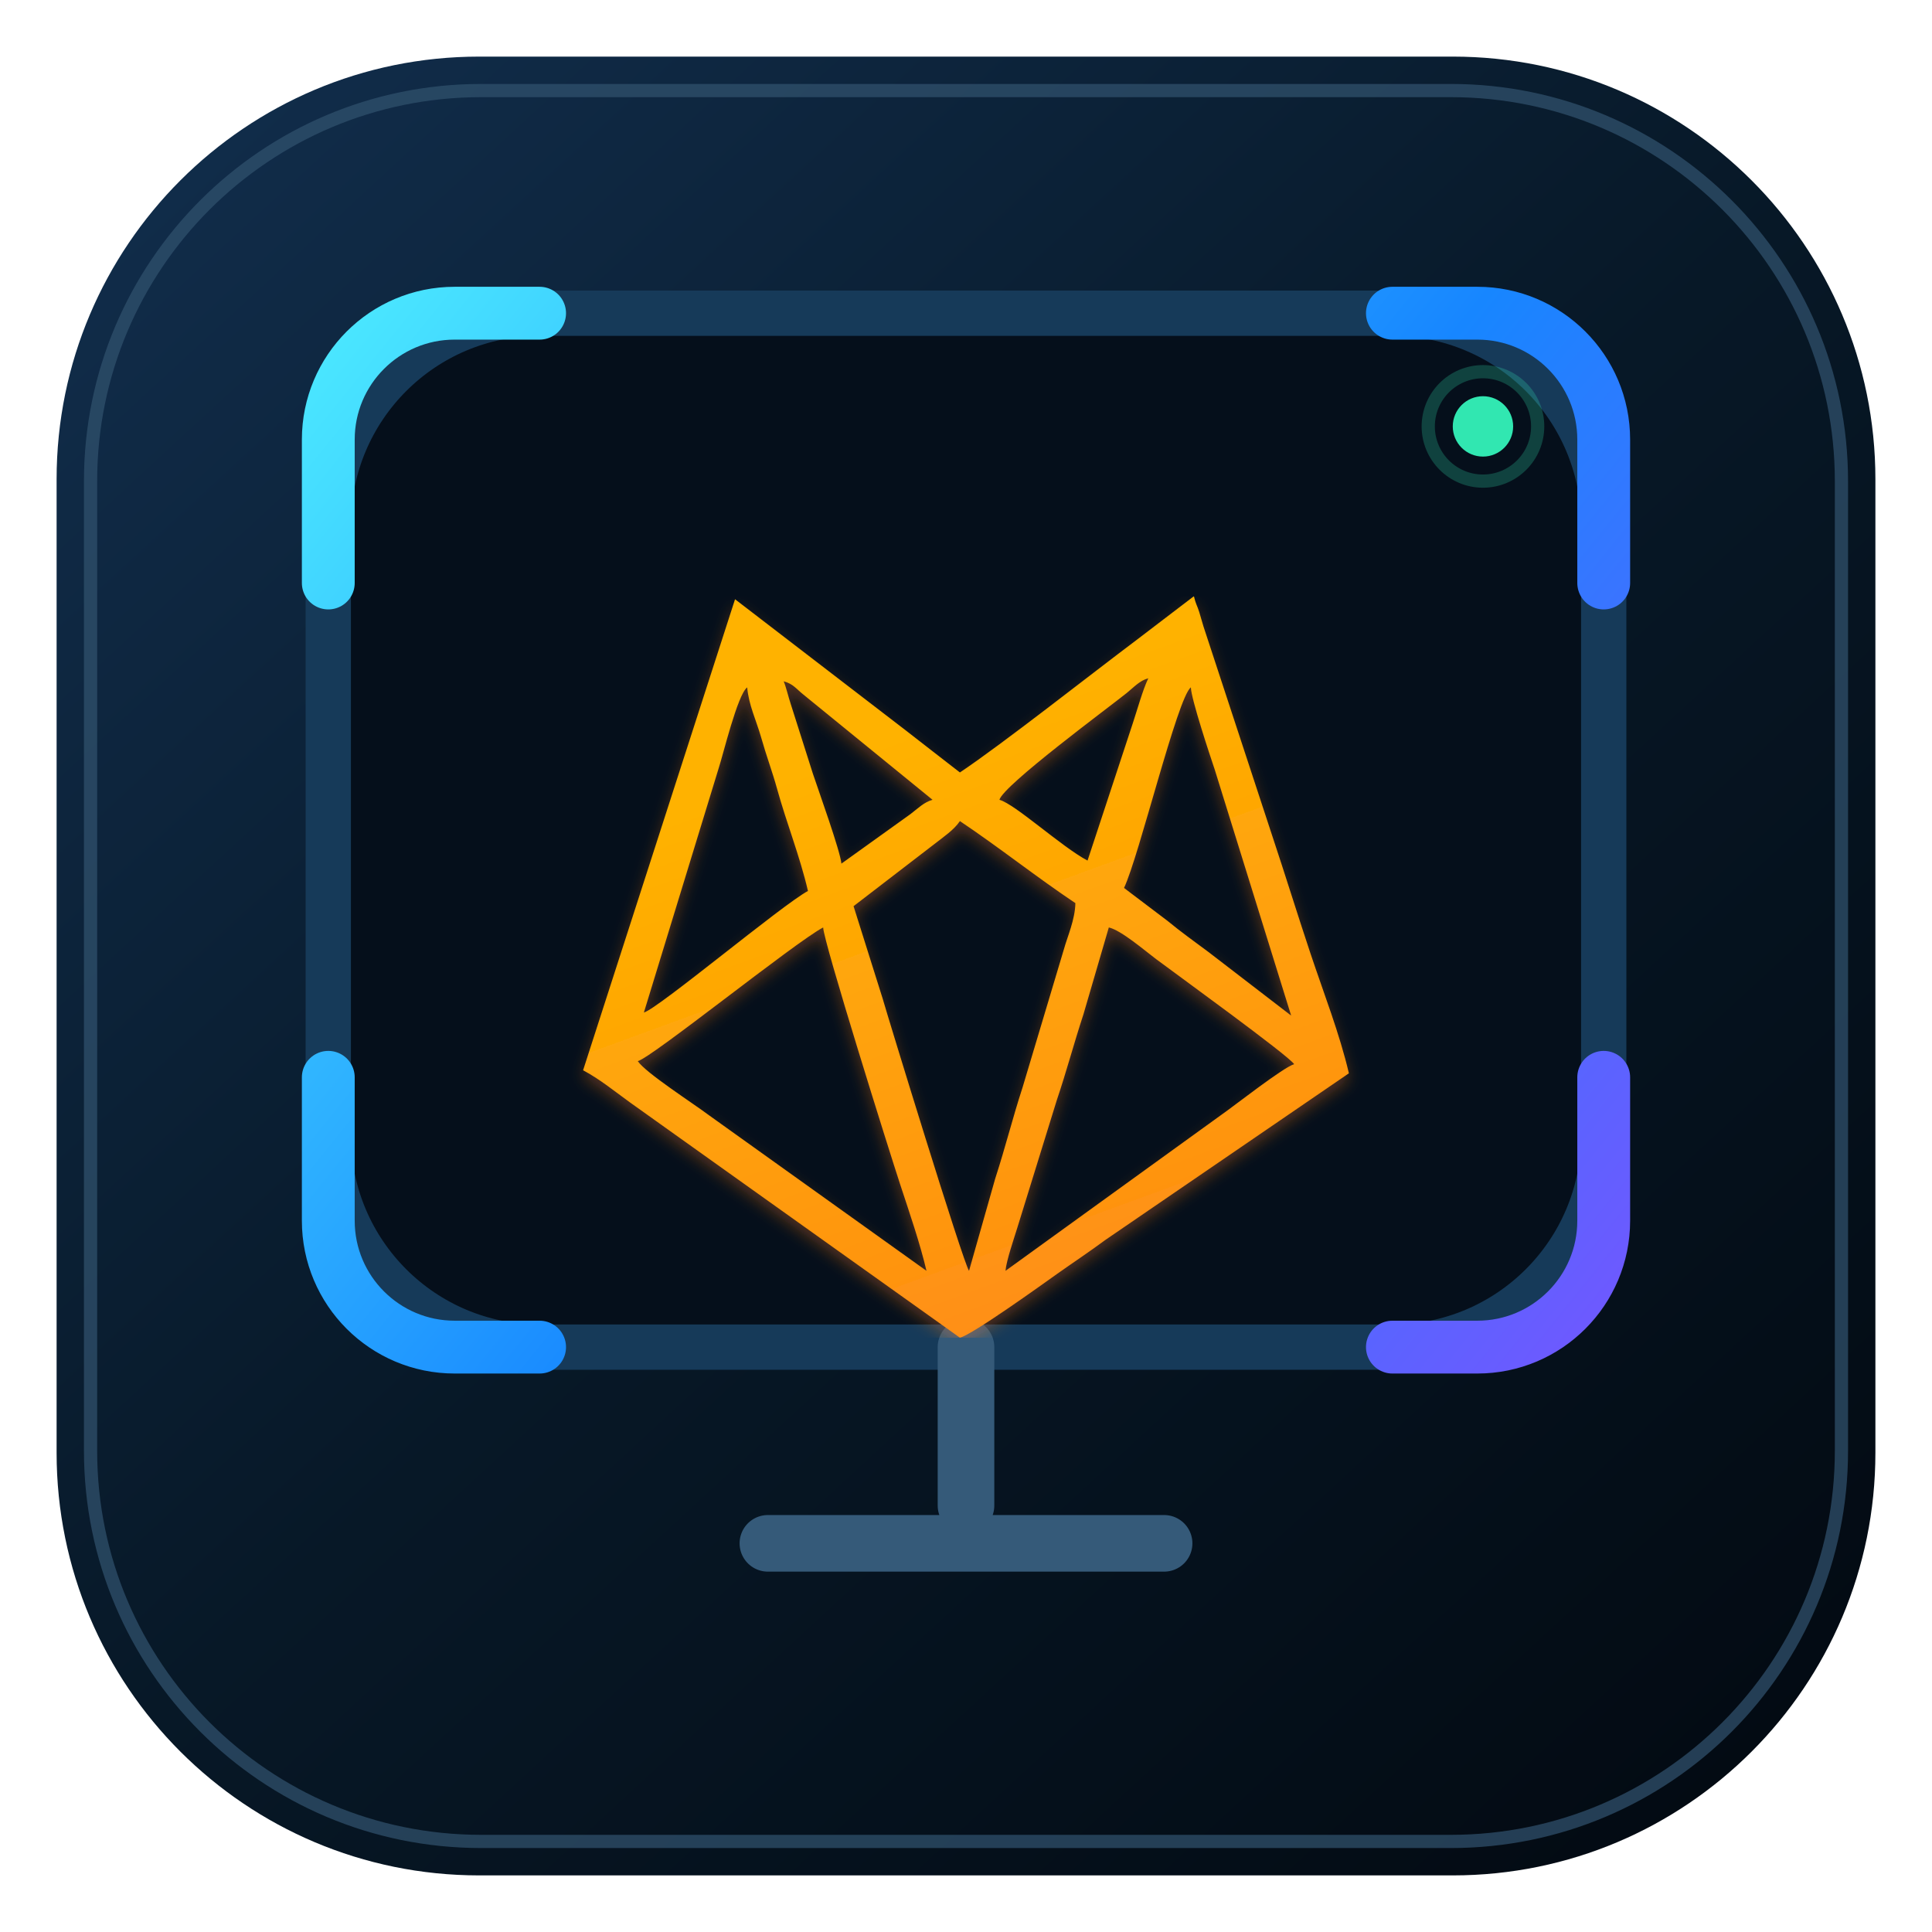
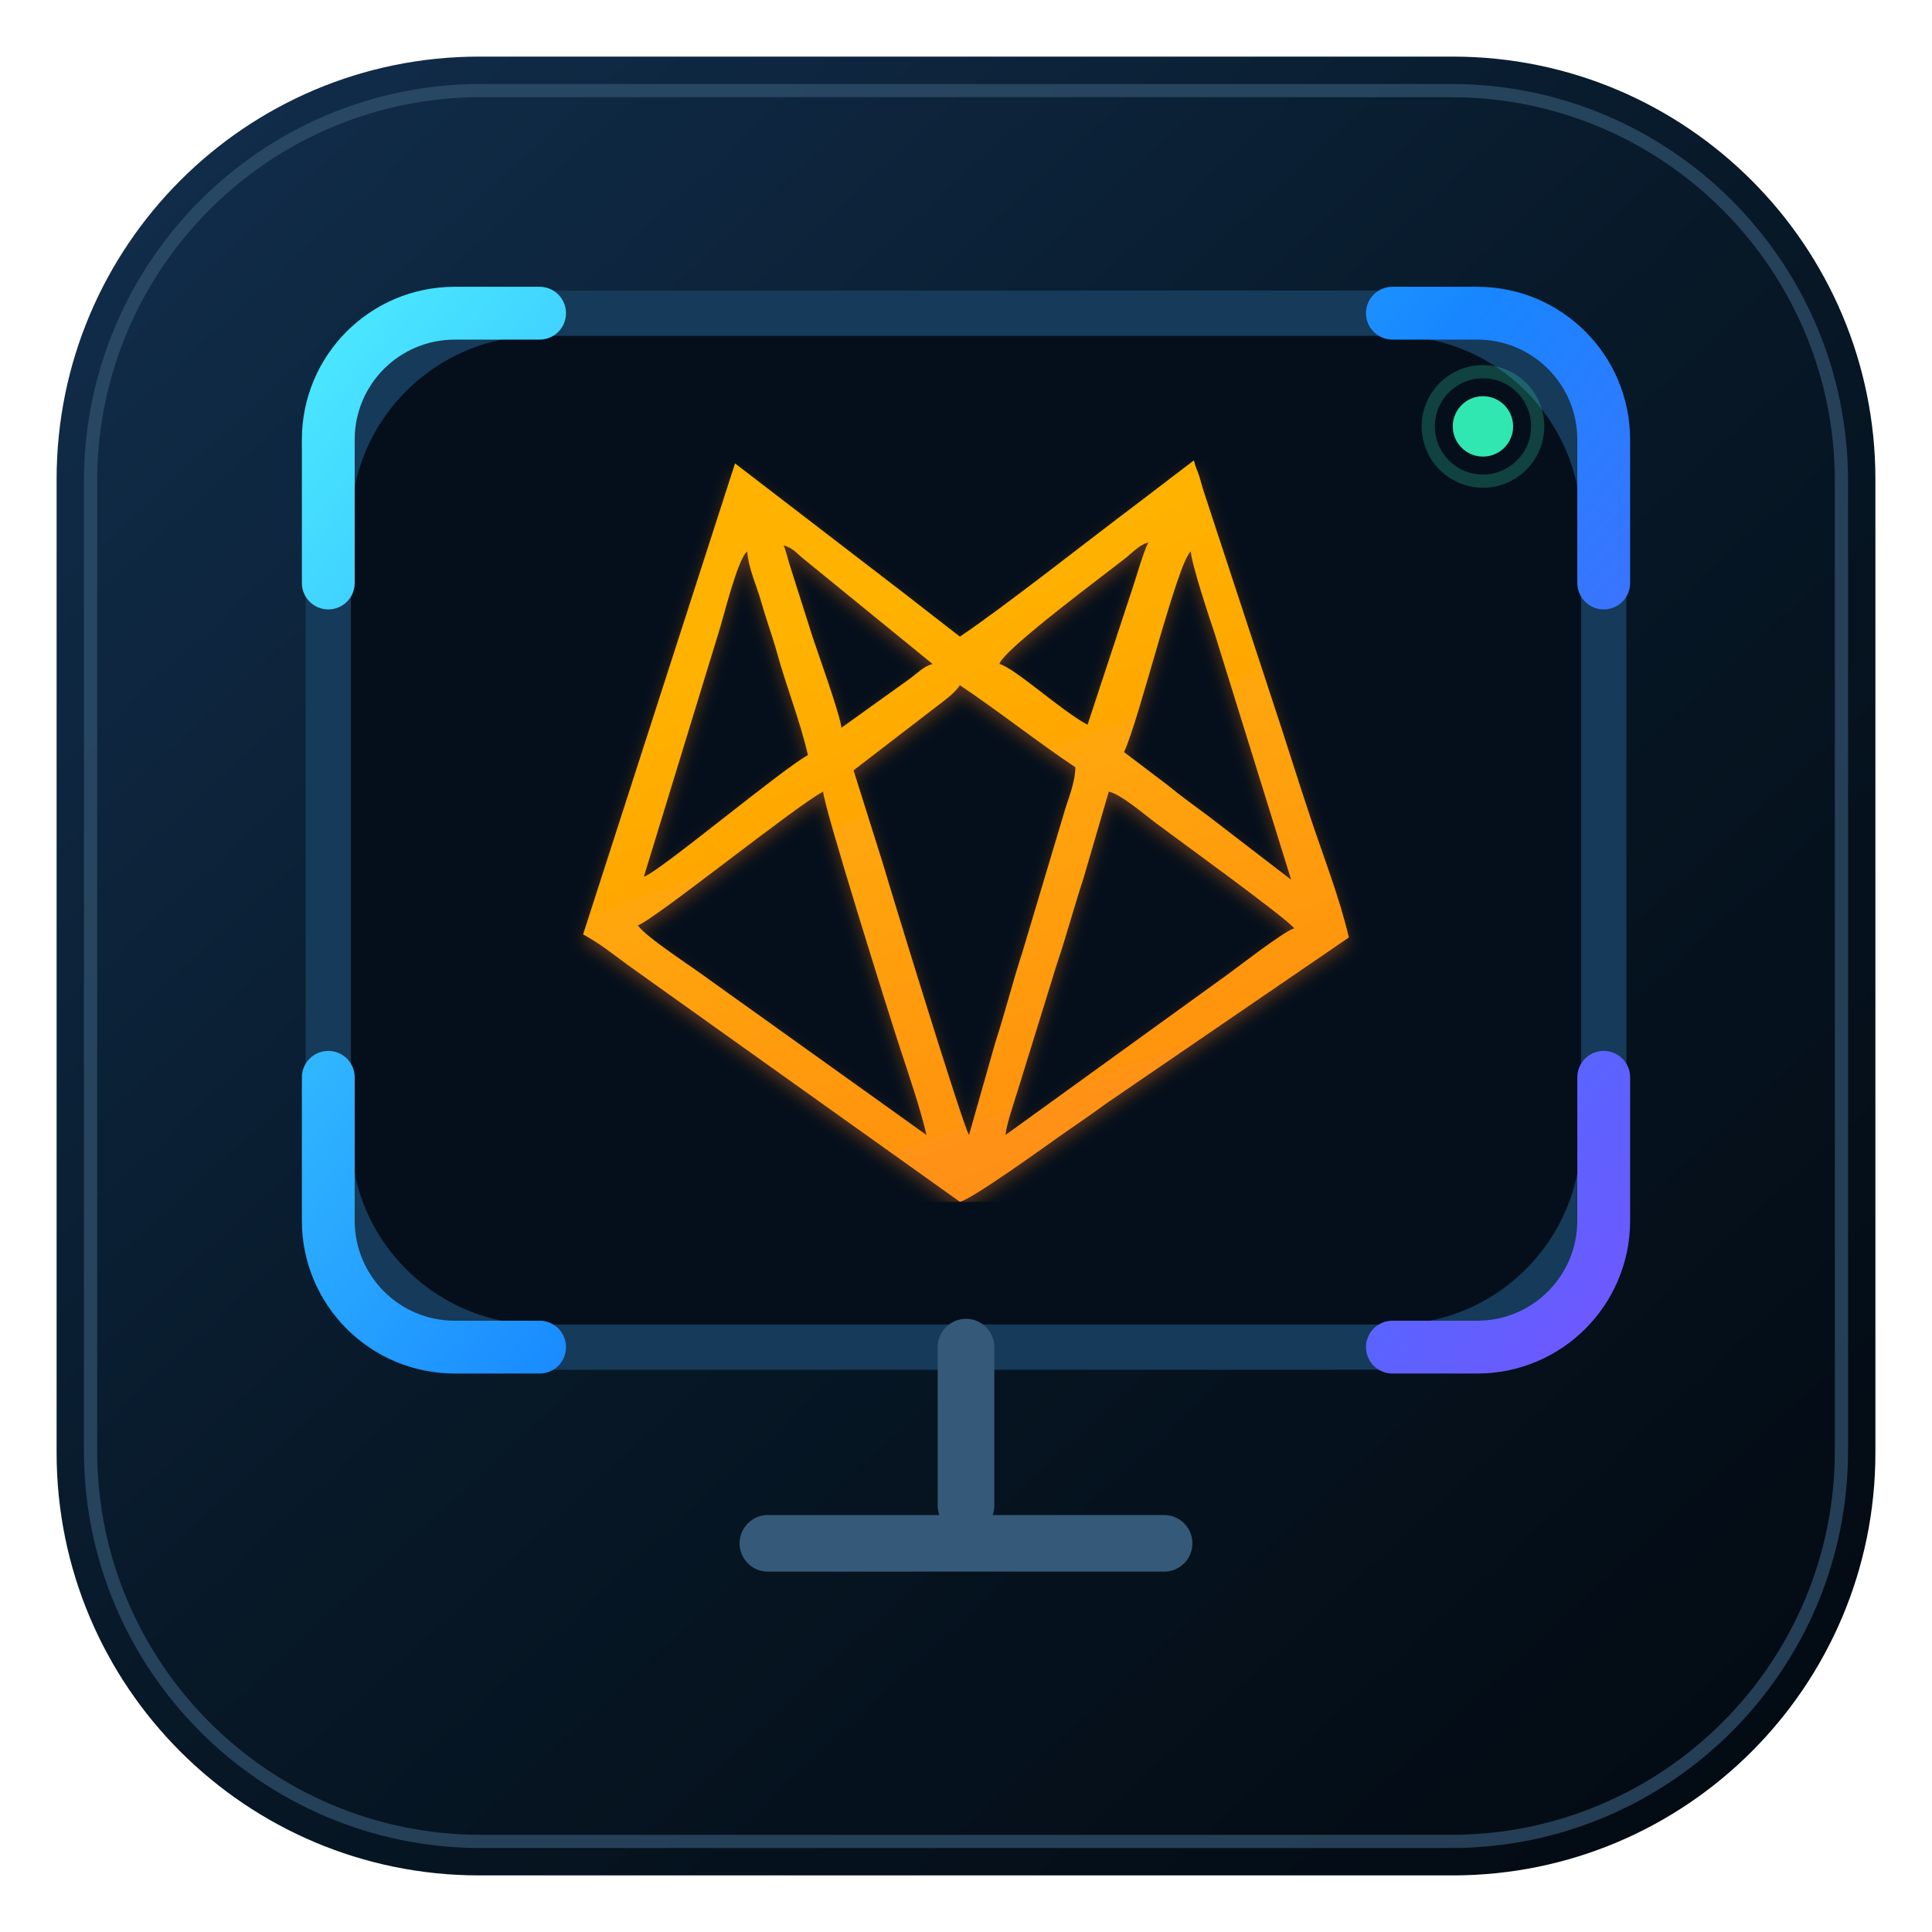
<svg xmlns="http://www.w3.org/2000/svg" width="1024" height="1024" viewBox="0 0 1024 1024">
  <defs>
    <linearGradient id="bg" x1="92" y1="54" x2="936" y2="970" gradientUnits="userSpaceOnUse">
      <stop stop-color="#112D4B" />
      <stop offset="0.5" stop-color="#071827" />
      <stop offset="1" stop-color="#030A12" />
    </linearGradient>
    <linearGradient id="frame" x1="174" y1="170" x2="850" y2="716" gradientUnits="userSpaceOnUse">
      <stop stop-color="#4BE8FF" />
      <stop offset="0.54" stop-color="#1786FF" />
      <stop offset="1" stop-color="#7058FF" />
    </linearGradient>
    <linearGradient id="fox" gradientUnits="userSpaceOnUse" x1="6108.4" y1="3469.54" x2="4570.89" y2="-735.29">
      <stop stop-color="#FF6A29" />
      <stop offset="1" stop-color="#FFB200" />
    </linearGradient>
    <filter id="foxshadow" x="-30%" y="-30%" width="160%" height="170%">
      <feDropShadow dx="0" dy="28" stdDeviation="28" flood-color="#FF7A1A" flood-opacity="0.32" />
    </filter>
  </defs>
  <rect x="30" y="30" width="964" height="964" rx="224" fill="url(#bg)" />
  <rect x="48" y="48" width="928" height="928" rx="207" fill="none" stroke="#31526E" stroke-width="7" opacity="0.72" />
  <rect x="174" y="166" width="676" height="548" rx="112" fill="#050F1B" stroke="#163A59" stroke-width="24" />
  <path d="M286 166h-45a67 67 0 0 0-67 67v76M738 166h45a67 67 0 0 1 67 67v76M174 571v76a67 67 0 0 0 67 67h45M850 571v76a67 67 0 0 1-67 67h-45" fill="none" stroke="url(#frame)" stroke-width="28" stroke-linecap="round" />
  <circle cx="786" cy="226" r="16" fill="#31E7B1" />
  <circle cx="786" cy="226" r="29" fill="none" stroke="#31E7B1" stroke-width="7" opacity="0.24" />
  <path d="M512 714v84M407 818h210" fill="none" stroke="#355A79" stroke-width="30" stroke-linecap="round" />
-   <svg x="270" y="316" width="484" height="393" viewBox="0 0 2824 2734.25" overflow="hidden">
+   <svg x="270" y="244" width="484" height="393" viewBox="0 0 2824 2734.25" overflow="hidden">
    <path d="M1557.64 2487.71c3.15,-37.73 32.21,-121.82 43.4,-158.3l145.64 -470.69c35.92,-106.08 62.59,-207.92 98.22,-316.4l93.75 -320.87c46.14,10.74 131.97,84.98 174.49,116.86 68.94,51.67 486.78,354.13 509.06,387.41 -38.96,10.4 -224.73,156.46 -264.44,183.79l-800.13 578.2zm1837.78 -324.96c0,33.08 45.34,59.41 72.66,73.02l77.57 33.42c2.03,0.24 5.54,0.34 7.48,0.34 50.93,-0.23 49.14,-34.26 52.88,-41.88l58.35 -176.97c0,-40.25 -123.13,-81.78 -156.88,-89.65l-62.57 94.33c-11.98,20.25 -49.5,87.72 -49.5,107.39zm3966.92 -1692.1c-19.35,83.02 -19.35,241.95 0,324.97 121.25,28.25 1392.78,11.21 1624.87,11.21 72,0 44.82,-149.99 44.82,-302.56 0,-26.24 -18.6,-44.83 -44.82,-44.83 -192.36,0 -1554.83,-15.98 -1624.87,11.21zm638.74 851.66c0,183.76 -15.99,981.44 11.21,1098.17 84.4,19.67 285.4,19.67 369.8,0 28.72,-123.27 12.17,-505.31 10.22,-684.54 -1.2,-109.62 2.59,-77.45 348.36,-77.45 15.47,-23.1 33.62,-29.09 33.62,-56.04 0,-160.85 28.66,-324.97 -44.82,-324.97l-683.57 0c-26.23,0 -44.83,18.6 -44.83,44.83zm1367.13 -818.03c0,97.87 -10.71,208.5 11.21,302.56 312.92,72.9 246.53,-236.31 246.53,818.03 0,181.65 -19.96,661.85 11.21,795.62l403.41 0c46.58,-199.93 -25.46,-1543.37 22.41,-1591.24 88.29,-42.37 475.21,7.85 605.11,-22.41 5.06,-21.7 8.79,-49.32 11.21,-79.75l0 -176.69c-2.42,-30.43 -6.14,-58.05 -11.21,-79.75 -119.15,-27.76 -1056.06,-11.21 -1255.07,-11.21 -26.23,0 -44.82,18.59 -44.82,44.83zm-5905.55 493.06c0,175.63 6.46,252.55 142.62,384.06 234.27,226.25 854.71,229.11 854.71,490 0,249.11 -265.56,232.42 -404.42,234.31 -52.54,0.72 -65.46,0.82 -80.13,43.14 -6.53,18.85 -30.2,195.1 -30.91,226.82 48.26,32.32 64.33,44.82 179.29,44.82 301.53,0 683.57,-173.78 683.57,-504.27 0,-193.51 -25.92,-356.8 -227.67,-455.9 -164.26,-80.69 -256.68,-106.27 -420.83,-173.07l-199.51 -91.84c-349.45,-186.2 35.61,-490.63 461.95,-349.9 233.18,76.96 168.07,169.43 325.06,-66.05 16.16,-24.22 23.97,-40.45 38.58,-62.27 -224.68,-258.5 -652.09,-303.95 -968.58,-161.75 -74.9,33.65 -106.52,61.95 -163.35,105.58 -87.81,67.39 -190.37,226.94 -190.37,336.33zm2655.82 1467.98c302.78,0 507.46,-111.96 710.2,-298.33l11.57 -10.83c1.64,-1.62 3.97,-3.99 5.58,-5.64l84.29 -106.2c372.14,-493.73 128.44,-1164.56 -14.61,-1156.14 -26.16,1.54 -247.94,135.07 -247.94,198.83 0,51.35 205.52,397.09 -25.39,714.19 -97.54,133.96 -147.5,181.31 -315.32,244.99 -392.65,148.99 -835.92,-162.59 -835.92,-566.97 0,-150.23 0.62,-192.37 67.11,-325.11 212.87,-425.06 571.63,-295.95 571.63,-403.28l0 -268.95c0,-125.47 -430.02,-30.27 -699,219.88 -1.69,1.57 -4.18,3.77 -5.85,5.36 -1.66,1.6 -4.05,3.91 -5.68,5.53 -302.86,303.27 -384.25,726.65 -222.95,1128.53 60.83,151.58 161.37,273.56 278.93,382.22 1.69,1.57 4.02,3.93 5.72,5.48l56.98 43.86c49.99,33.59 102.5,73.51 158.27,99.47 101.42,47.21 279.31,93.11 422.38,93.11zm-5916.76 -750.8c53.56,-14.31 578.16,-437.28 683.57,-493.06 1.16,52 243.33,823.86 284.24,948.41 33.47,101.9 73.19,216.72 96.76,317.85l-803.56 -574.76c-56.55,-42.59 -232.22,-155.45 -261.01,-198.44zm795.63 -571.5l297.82 -228.85c34.69,-27.06 72.82,-52.73 94.38,-84.91 144.58,96.81 281.02,205.58 425.83,302.56 -1.37,61.69 -28.99,121.97 -42.46,170.46l-152.25 508.89c-37.74,115.91 -63.07,220.13 -100.86,336.18l-96.64 340.38c-22.53,-32.41 -301.17,-942.7 -318.5,-1003.8l-107.33 -340.9zm-773.21 392.21l275.79 -900.82c16.09,-48.34 69.71,-272.2 105.21,-298.22 5.37,64.46 33.93,122.81 51.3,184.03 20.17,71.07 41.37,126.5 58.39,188.14 35.79,129.61 84.06,248.27 114.44,378.64 -93.18,49.29 -552.81,434.26 -605.12,448.23zm2017.07 -1199.04c0.94,42.33 71.7,254.9 88.26,303.95l281.53 906.3 -304.1 -233.79c-52.76,-39.47 -101.59,-73.9 -152.75,-116.19l-159.47 -120.67c54.99,-114.62 197.26,-703.51 246.53,-739.6zm-1501.6 -22.4c35.2,9.4 45.65,27.32 73.63,49.63l475.46 387.4c-31.56,8.43 -55.11,32.7 -81.64,52.81l-254.54 182.51c-3.82,-45.81 -84.95,-270.92 -105.21,-331.83l-81.09 -255.09c-8.89,-26.45 -18.16,-66.48 -26.62,-85.44zm1120.59 661.15c-96.44,-51.03 -267.3,-208.72 -324.97,-224.12 14.32,-53.62 401.85,-339.56 469.17,-393.7 25.67,-20.64 47.83,-45.97 79.93,-54.54 -21.01,43.77 -40.39,115.42 -57.46,166.66l-166.67 505.7zm-470.65 -324.97l-100.98 -78.33c-33.79,-25.84 -66.69,-52.34 -100.84,-78.44l-627.41 -481.97 -560.31 1736.91c61.08,32.32 114.66,76.44 172.85,118.52l1216.7 867.61c45.58,-10.63 303.03,-195.94 358.55,-235.37 58.55,-41.57 118.72,-81.18 177.63,-124.93l898.19 -614.63c-33.69,-144.62 -93.73,-298.12 -141.45,-441.26 -50.17,-150.43 -92.94,-289.85 -142.93,-439.78l-252.15 -767.59c-7.04,-22.38 -7.65,-27.65 -15.24,-52 -7.57,-24.31 -12.96,-29.56 -19.74,-58.69l-209.73 160.07c-174.86,131.25 -492.8,382.51 -653.13,489.87z" fill="url(#fox)" filter="url(#foxshadow)" />
  </svg>
</svg>
